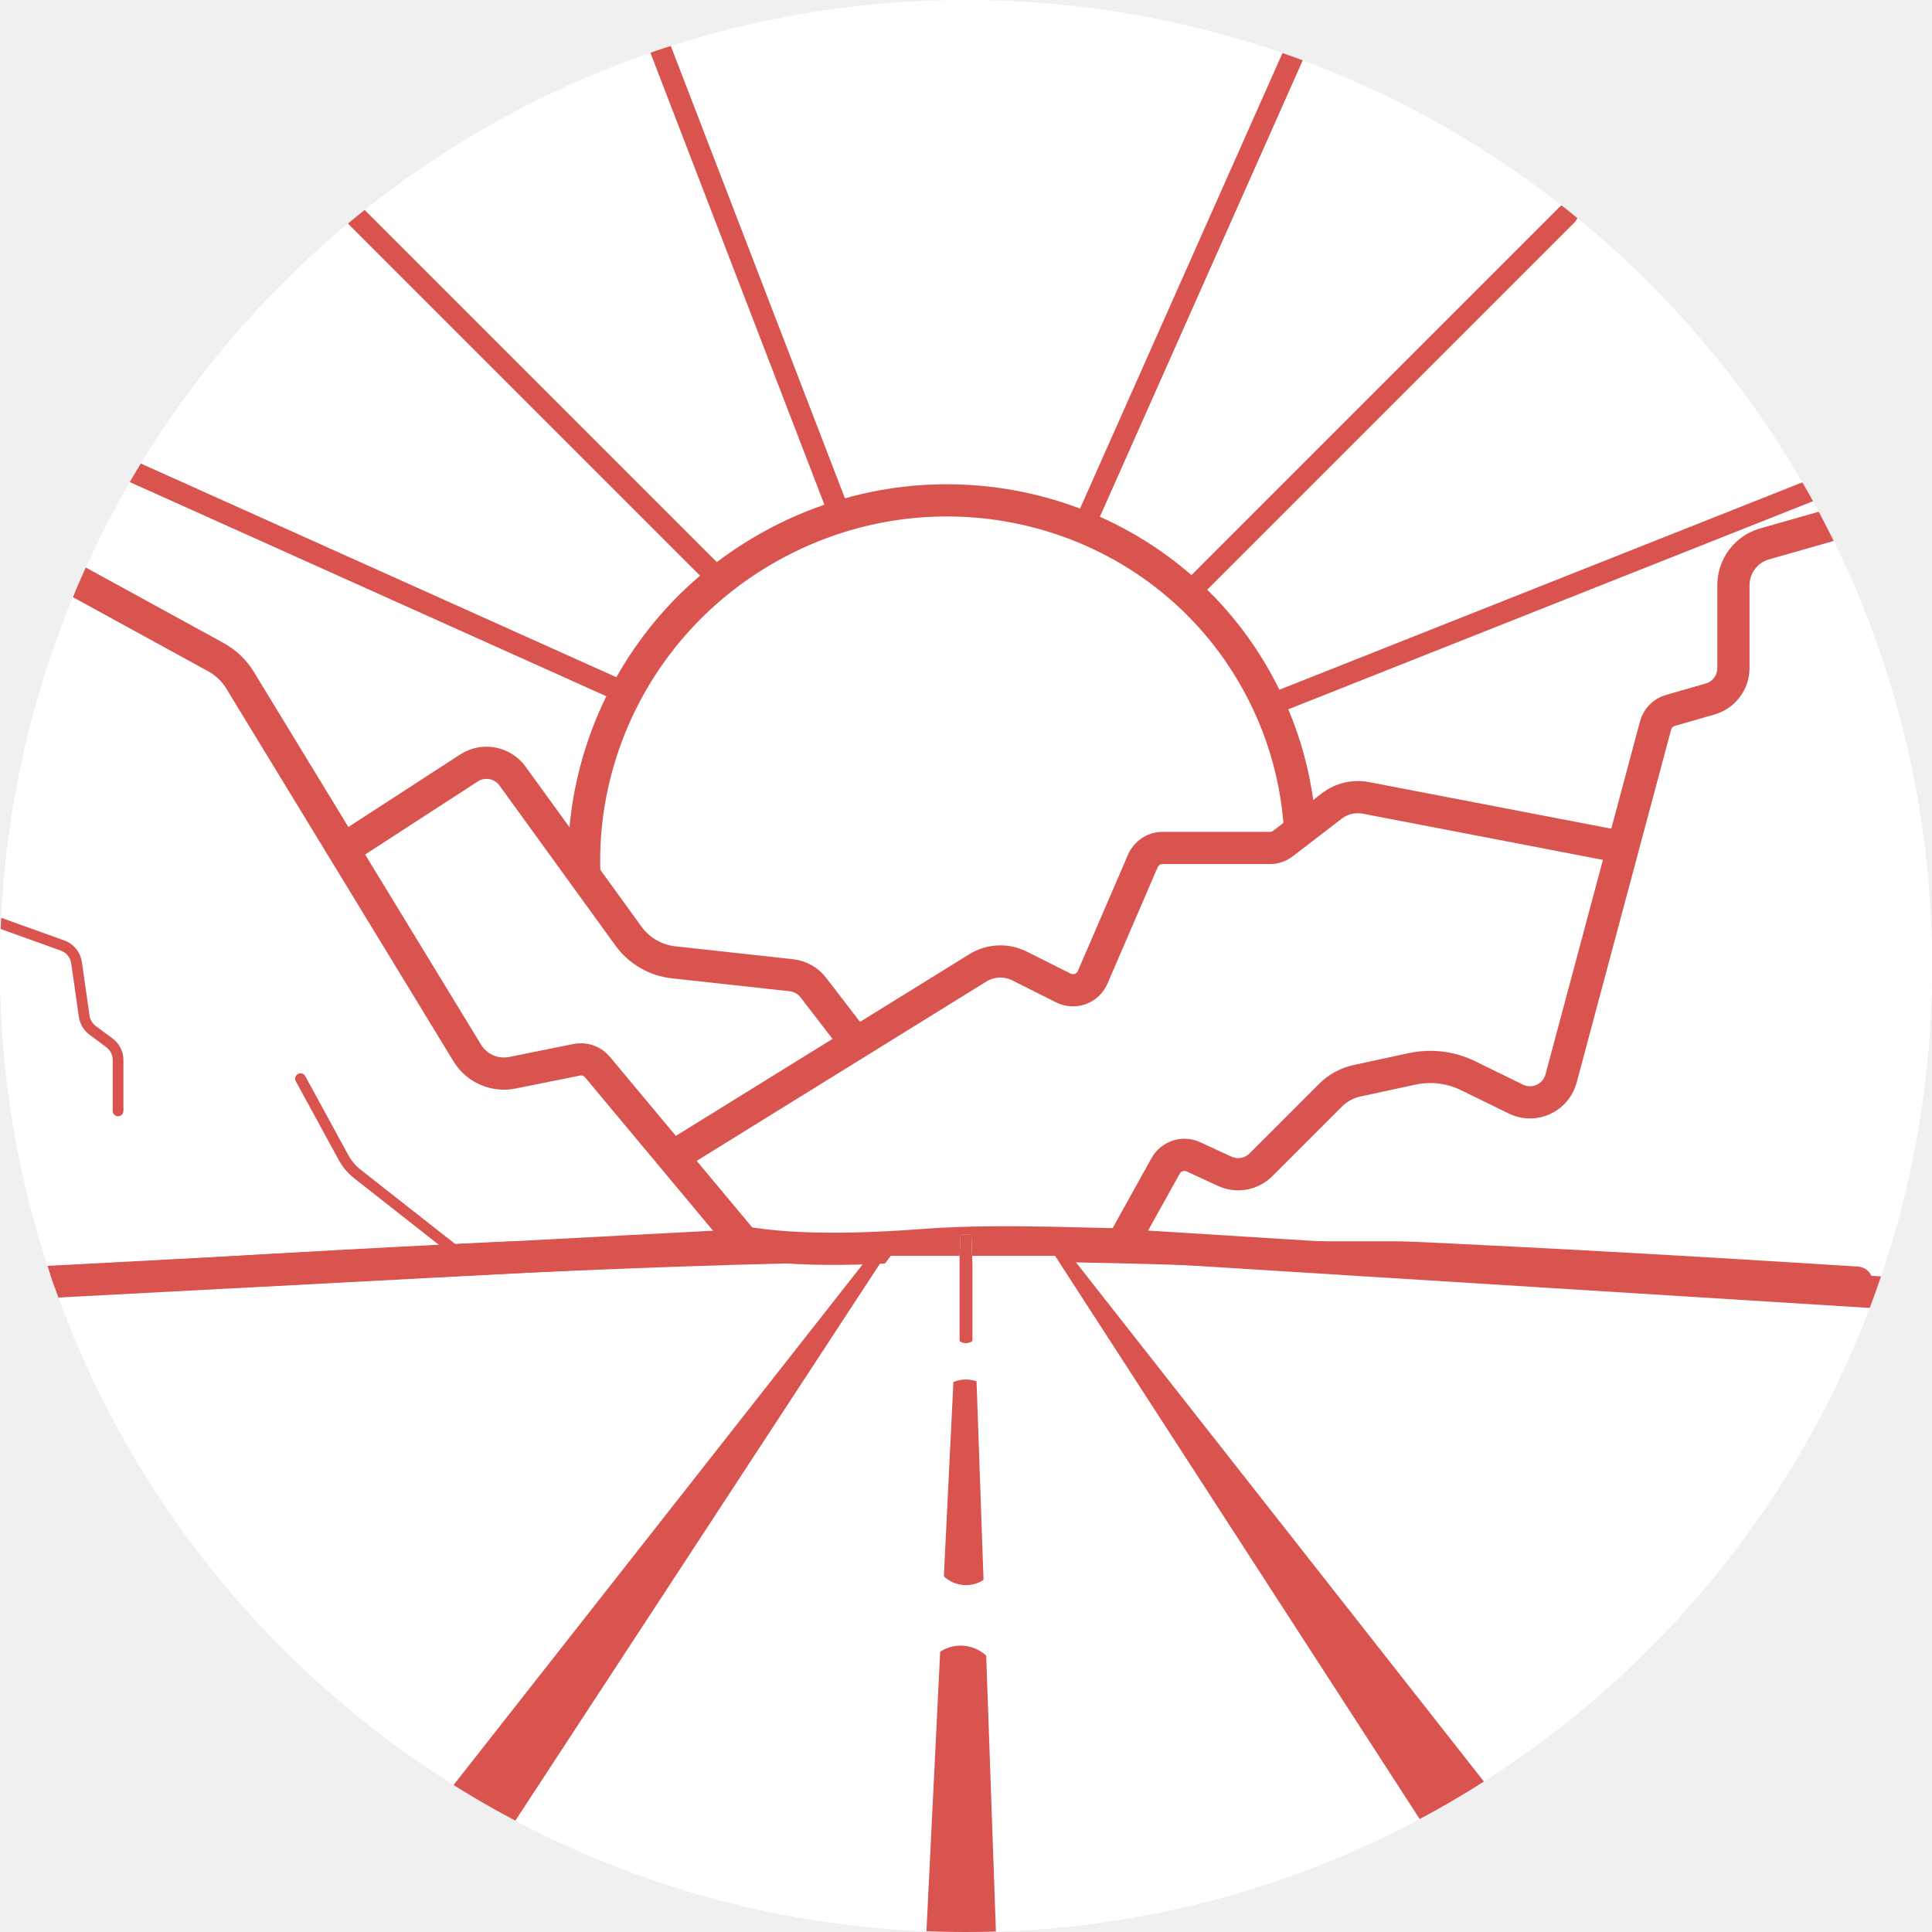
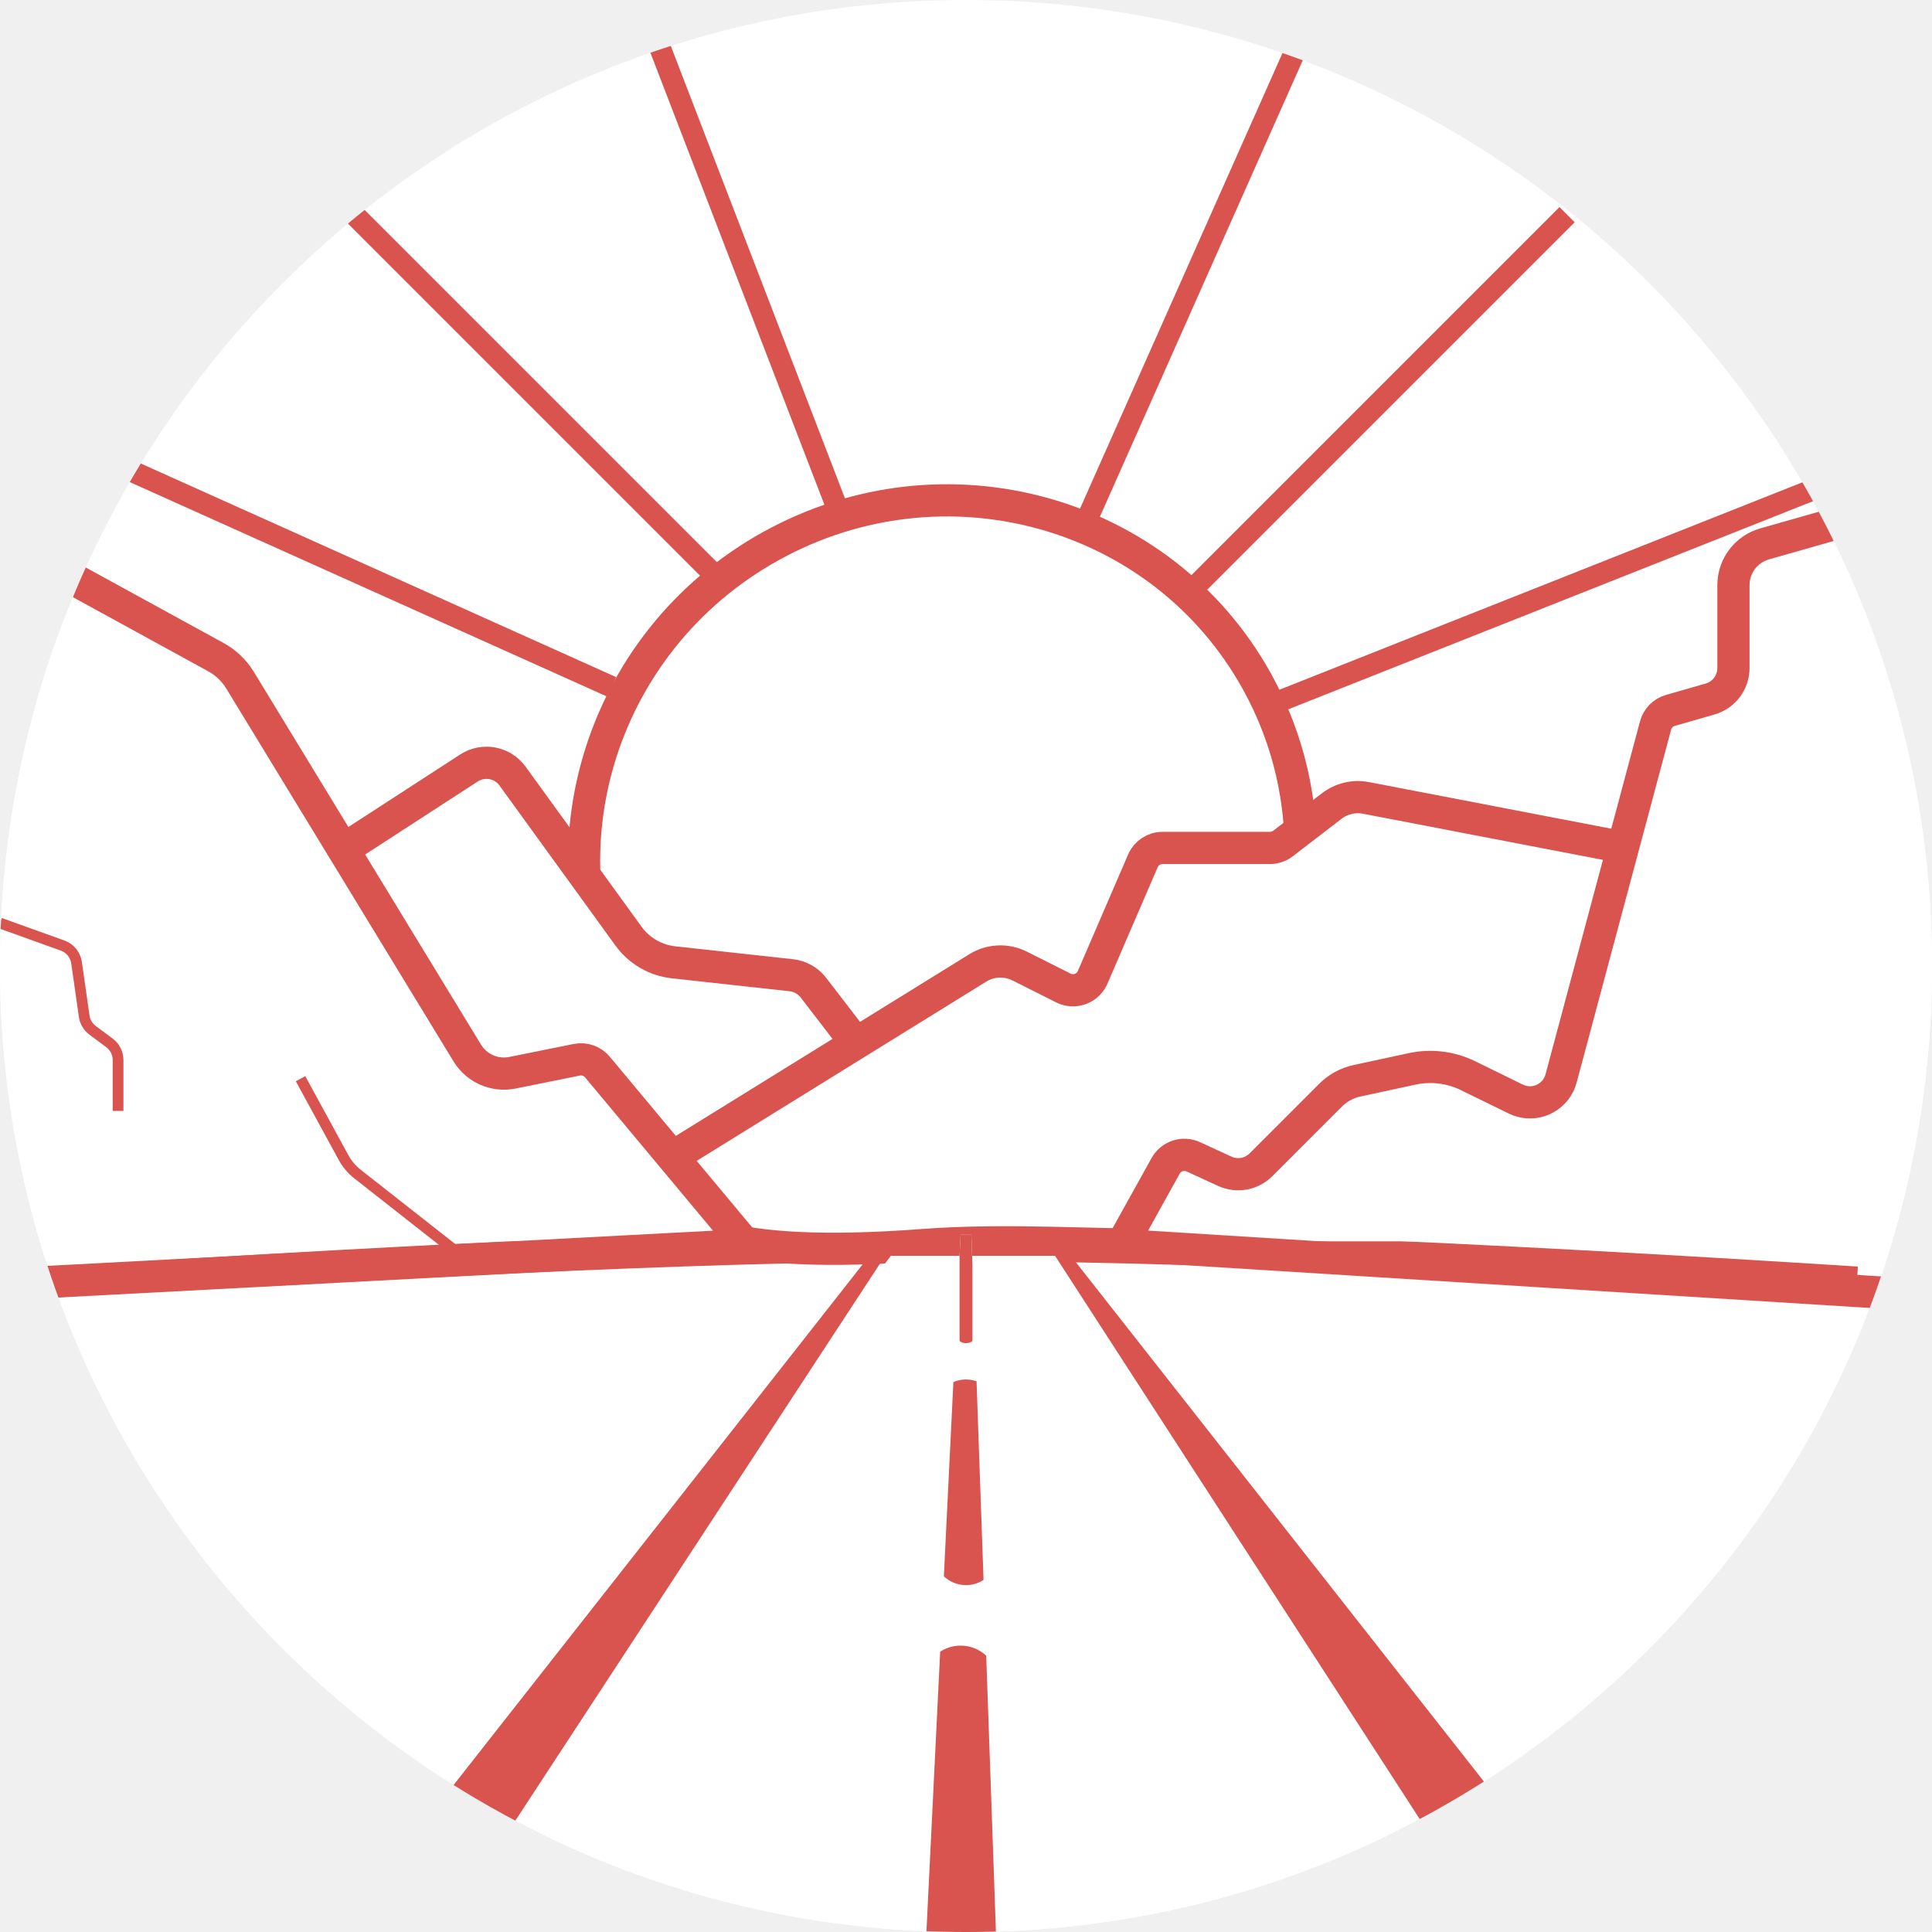
<svg xmlns="http://www.w3.org/2000/svg" xmlns:xlink="http://www.w3.org/1999/xlink" width="180px" height="180px" viewBox="0 0 180 180" version="1.1">
  <defs>
    <circle id="path-1" cx="90" cy="90" r="90" />
    <polygon id="path-3" points="3.5 0 4.5 0 7 71 0.018 71" />
  </defs>
  <g id="Page-1" stroke="none" stroke-width="1" fill="none" fill-rule="evenodd">
    <g id="Group-6">
      <mask id="mask-2" fill="white">
        <use xlink:href="#path-1" />
      </mask>
      <use id="Mask" fill="#FFFFFF" xlink:href="#path-1" />
-       <path d="M27,14 L67,54" id="Path-2" stroke="#D9534F" stroke-width="2" stroke-linecap="round" mask="url(#mask-2)" />
-       <path d="M60,0.578 L79.412,51.005" id="Path-4" stroke="#D9534F" stroke-width="2" stroke-linecap="round" mask="url(#mask-2)" />
-       <path d="M90.5,-6 L90.5,46" id="Path-5" stroke="#D9534F" stroke-width="2" stroke-linecap="round" mask="url(#mask-2)" />
-       <path d="M121,4 L101,49" id="Path-7" stroke="#D9534F" stroke-width="2" stroke-linecap="round" mask="url(#mask-2)" />
-       <path d="M146,20 L109,57" id="Path-8" stroke="#D9534F" stroke-width="2" stroke-linecap="round" mask="url(#mask-2)" />
-       <path d="M173,44 L115,67" id="Path-9" stroke="#D9534F" stroke-width="2" stroke-linecap="round" mask="url(#mask-2)" />
-       <path d="M57,64 L11.579,43.588" id="Path-10" stroke="#D9534F" stroke-width="2" stroke-linecap="round" mask="url(#mask-2)" />
+       <path d="M27,14 L67,54" id="Path-2" stroke="#D9534F" stroke-width="2" strokeLinecap="round" mask="url(#mask-2)" />
+       <path d="M60,0.578 L79.412,51.005" id="Path-4" stroke="#D9534F" stroke-width="2" strokeLinecap="round" mask="url(#mask-2)" />
+       <path d="M90.5,-6 L90.5,46" id="Path-5" stroke="#D9534F" stroke-width="2" strokeLinecap="round" mask="url(#mask-2)" />
+       <path d="M121,4 L101,49" id="Path-7" stroke="#D9534F" stroke-width="2" strokeLinecap="round" mask="url(#mask-2)" />
+       <path d="M146,20 L109,57" id="Path-8" stroke="#D9534F" stroke-width="2" strokeLinecap="round" mask="url(#mask-2)" />
+       <path d="M173,44 L115,67" id="Path-9" stroke="#D9534F" stroke-width="2" strokeLinecap="round" mask="url(#mask-2)" />
+       <path d="M57,64 L11.579,43.588" id="Path-10" stroke="#D9534F" stroke-width="2" strokeLinecap="round" mask="url(#mask-2)" />
      <path d="M103.038,108.816 C113.331,103.19 120.298,92.383 120.298,79.974 C120.298,61.767 105.299,47.007 86.798,47.007 C68.296,47.007 53.298,61.767 53.298,79.974" id="Oval" stroke="#D9534F" stroke-width="3" fill="#FFFFFF" mask="url(#mask-2)" transform="translate(86.79766, 77.91122) rotate(-29) translate(-86.79766, -77.91122) " />
      <path d="M24.5,84 L43.691,71.551 C45.031,70.682 46.816,71.014 47.753,72.308 L58.552,87.213 C59.545,88.585 61.073,89.473 62.757,89.658 L73.729,90.861 C74.541,90.95 75.282,91.366 75.78,92.014 L80,97.5 L53,114.156 L24.5,84 Z" id="Path-18" stroke="#D9534F" stroke-width="3" fill="#FFFFFF" mask="url(#mask-2)" />
      <path d="M61.5,108.5 L91.098,90.178 C92.28,89.446 93.757,89.38 94.999,90.004 L99.067,92.048 C100.054,92.544 101.256,92.146 101.752,91.159 C101.769,91.124 101.786,91.089 101.801,91.053 L106.479,80.208 C106.795,79.475 107.517,79 108.315,79 L118.32,79 C118.761,79 119.19,78.854 119.539,78.585 L124.073,75.097 C124.981,74.4 126.143,74.124 127.268,74.34 L151.5,79 L142,116 C127.76,115.955 117.26,115.955 110.5,116 C102.066,116.056 94.022,115.395 86,116 C68.333,117.333 60.167,114.833 61.5,108.5 Z" id="Path-19" stroke="#D9534F" stroke-width="3" fill="#FFFFFF" mask="url(#mask-2)" />
      <path d="M172.038,48.5 L164.405,50.673 C162.686,51.162 161.5,52.733 161.5,54.52 L161.5,62.24 C161.5,63.578 160.614,64.754 159.328,65.124 L155.625,66.188 C154.95,66.381 154.427,66.915 154.245,67.593 L145.442,100.479 C145.014,102.08 143.369,103.03 141.769,102.601 C141.582,102.551 141.4,102.483 141.226,102.398 L136.772,100.219 C135.158,99.429 133.326,99.206 131.57,99.584 L126.44,100.69 C125.5,100.892 124.638,101.362 123.958,102.042 L117.479,108.521 C116.59,109.41 115.242,109.65 114.101,109.123 L111.185,107.778 C110.235,107.339 109.107,107.707 108.599,108.622 L104.5,116 L176.5,120.5 C181.5,108.833 183.5,96.5 182.5,83.5 C181.5,70.5 178.013,58.833 172.038,48.5 Z" id="Path-16" stroke="#D9534F" stroke-width="3" fill="#FFFFFF" mask="url(#mask-2)" />
      <path d="M3.279,52 L20.123,61.23 C21.044,61.734 21.816,62.472 22.363,63.369 L43.534,98.106 C44.41,99.543 46.091,100.278 47.741,99.945 L53.732,98.736 C54.452,98.591 55.193,98.851 55.663,99.415 L69.5,116 L3.279,119.5 C-1.24,108.5 -3.5,97.583 -3.5,86.75 C-3.5,75.917 -1.24,64.333 3.279,52 Z" id="Path-13" stroke="#D9534F" stroke-width="3" fill="#FFFFFF" mask="url(#mask-2)" />
-       <path d="M43,117 L33.308,109.385 C32.775,108.966 32.333,108.443 32.008,107.848 L28,100.5" id="Path-23" stroke="#D9534F" stroke-linecap="round" mask="url(#mask-2)" />
-       <path d="M39,113.372 L43,113.372" id="Path-25" stroke="#D9534F" stroke-linecap="round" mask="url(#mask-2)" />
-       <path d="M41,115.372 L45,115.372" id="Path-25-Copy-7" stroke="#D9534F" stroke-linecap="round" mask="url(#mask-2)" />
-       <path d="M42,111.372 L44,111.372" id="Path-25-Copy-5" stroke="#D9534F" stroke-linecap="round" mask="url(#mask-2)" />
-       <path d="M30,103.372 L32,103.372" id="Path-25-Copy-6" stroke="#D9534F" stroke-linecap="round" mask="url(#mask-2)" />
-       <path d="M36,111.372 L40,111.372" id="Path-25-Copy" stroke="#D9534F" stroke-linecap="round" mask="url(#mask-2)" />
-       <path d="M34,109.372 L38,109.372" id="Path-25-Copy-2" stroke="#D9534F" stroke-linecap="round" mask="url(#mask-2)" />
-       <path d="M32,107.372 L36,107.372" id="Path-25-Copy-3" stroke="#D9534F" stroke-linecap="round" mask="url(#mask-2)" />
-       <path d="M31,105.372 L35,105.372" id="Path-25-Copy-4" stroke="#D9534F" stroke-linecap="round" mask="url(#mask-2)" />
-       <path d="M0,86 L5.828,88.093 C6.526,88.343 7.027,88.959 7.132,89.692 L7.844,94.674 C7.919,95.203 8.203,95.679 8.632,95.997 L10.192,97.156 C10.7,97.533 11,98.129 11,98.762 L11,103.5" id="Path-24" stroke="#D9534F" stroke-linecap="round" mask="url(#mask-2)" />
-       <path d="M6,119.5 C42,117.167 69.667,116 89,116 C108.333,116 136.333,117.167 173,119.5" id="Path-17" stroke="#D9534F" stroke-width="3" stroke-linecap="round" mask="url(#mask-2)" />
+       <path d="M43,117 L33.308,109.385 C32.775,108.966 32.333,108.443 32.008,107.848 L28,100.5" id="Path-23" stroke="#D9534F" strokeLinecap="round" mask="url(#mask-2)" />
+       <path d="M39,113.372 L43,113.372" id="Path-25" stroke="#D9534F" strokeLinecap="round" mask="url(#mask-2)" />
+       <path d="M41,115.372 L45,115.372" id="Path-25-Copy-7" stroke="#D9534F" strokeLinecap="round" mask="url(#mask-2)" />
+       <path d="M42,111.372 L44,111.372" id="Path-25-Copy-5" stroke="#D9534F" strokeLinecap="round" mask="url(#mask-2)" />
+       <path d="M30,103.372 L32,103.372" id="Path-25-Copy-6" stroke="#D9534F" strokeLinecap="round" mask="url(#mask-2)" />
+       <path d="M36,111.372 L40,111.372" id="Path-25-Copy" stroke="#D9534F" strokeLinecap="round" mask="url(#mask-2)" />
+       <path d="M34,109.372 L38,109.372" id="Path-25-Copy-2" stroke="#D9534F" strokeLinecap="round" mask="url(#mask-2)" />
+       <path d="M32,107.372 L36,107.372" id="Path-25-Copy-3" stroke="#D9534F" strokeLinecap="round" mask="url(#mask-2)" />
+       <path d="M31,105.372 L35,105.372" id="Path-25-Copy-4" stroke="#D9534F" strokeLinecap="round" mask="url(#mask-2)" />
+       <path d="M0,86 L5.828,88.093 C6.526,88.343 7.027,88.959 7.132,89.692 L7.844,94.674 C7.919,95.203 8.203,95.679 8.632,95.997 L10.192,97.156 C10.7,97.533 11,98.129 11,98.762 L11,103.5" id="Path-24" stroke="#D9534F" strokeLinecap="round" mask="url(#mask-2)" />
+       <path d="M6,119.5 C42,117.167 69.667,116 89,116 C108.333,116 136.333,117.167 173,119.5" id="Path-17" stroke="#D9534F" stroke-width="3" strokeLinecap="round" mask="url(#mask-2)" />
      <g id="Group-3" mask="url(#mask-2)">
        <g transform="translate(39, 115)">
          <path d="M44,2 L6,52.146 C18,61.382 33.333,66 52,66 C70.667,66 85.167,61.382 95.5,52.146 L60.5,2 L44,2 Z" id="Path-22" fill="#FFFFFF" />
          <path d="M21.236,-4.721 L21.236,-4.721 C21.54,-4.703 21.788,-4.47 21.824,-4.167 L29.439,59.769 C29.566,60.834 28.83,61.809 27.772,61.98 L25.126,62.407 C24.036,62.583 23.009,61.842 22.833,60.752 C22.82,60.667 22.811,60.582 22.809,60.497 L20.727,-4.225 C20.718,-4.491 20.927,-4.713 21.192,-4.722 C21.207,-4.722 21.221,-4.722 21.236,-4.721 Z" id="Rectangle" fill="#D9534F" transform="translate(25.08995, 28.85562) rotate(40) translate(-25.08995, -28.85562) " />
          <path d="M73.512,-4.609 L73.512,-4.609 C73.816,-4.591 74.065,-4.358 74.102,-4.056 L81.954,59.169 C82.076,60.145 81.469,61.065 80.523,61.337 L77.627,62.171 C76.566,62.476 75.458,61.863 75.152,60.802 C75.106,60.643 75.08,60.479 75.075,60.313 L73.003,-4.113 C72.994,-4.379 73.203,-4.601 73.468,-4.61 C73.483,-4.61 73.497,-4.61 73.512,-4.609 Z" id="Rectangle-Copy" fill="#D9534F" transform="translate(77.48617, 28.8197) scale(-1, 1) rotate(40) translate(-77.48617, -28.8197) " />
          <g id="Rectangle" stroke-width="1" fill="none" transform="translate(47, 0)">
            <mask id="mask-4" fill="white">
              <use xlink:href="#path-3" />
            </mask>
            <use id="Mask" fill="#FFFFFF" xlink:href="#path-3" />
            <rect stroke="#D9534F" fill="#D9534F" mask="url(#mask-4)" x="3.5" y="-1.754" width="1" height="11.397" rx="0.5" />
            <rect id="Rectangle-Copy-2" stroke="#D9534F" fill="#D9534F" mask="url(#mask-4)" x="1.5" y="14.024" width="5" height="18.159" rx="2.5" />
            <rect id="Rectangle-Copy-4" stroke="#D9534F" fill="#D9534F" mask="url(#mask-4)" x="0.5" y="38.817" width="6" height="36.19" rx="3" />
          </g>
        </g>
      </g>
    </g>
  </g>
</svg>
